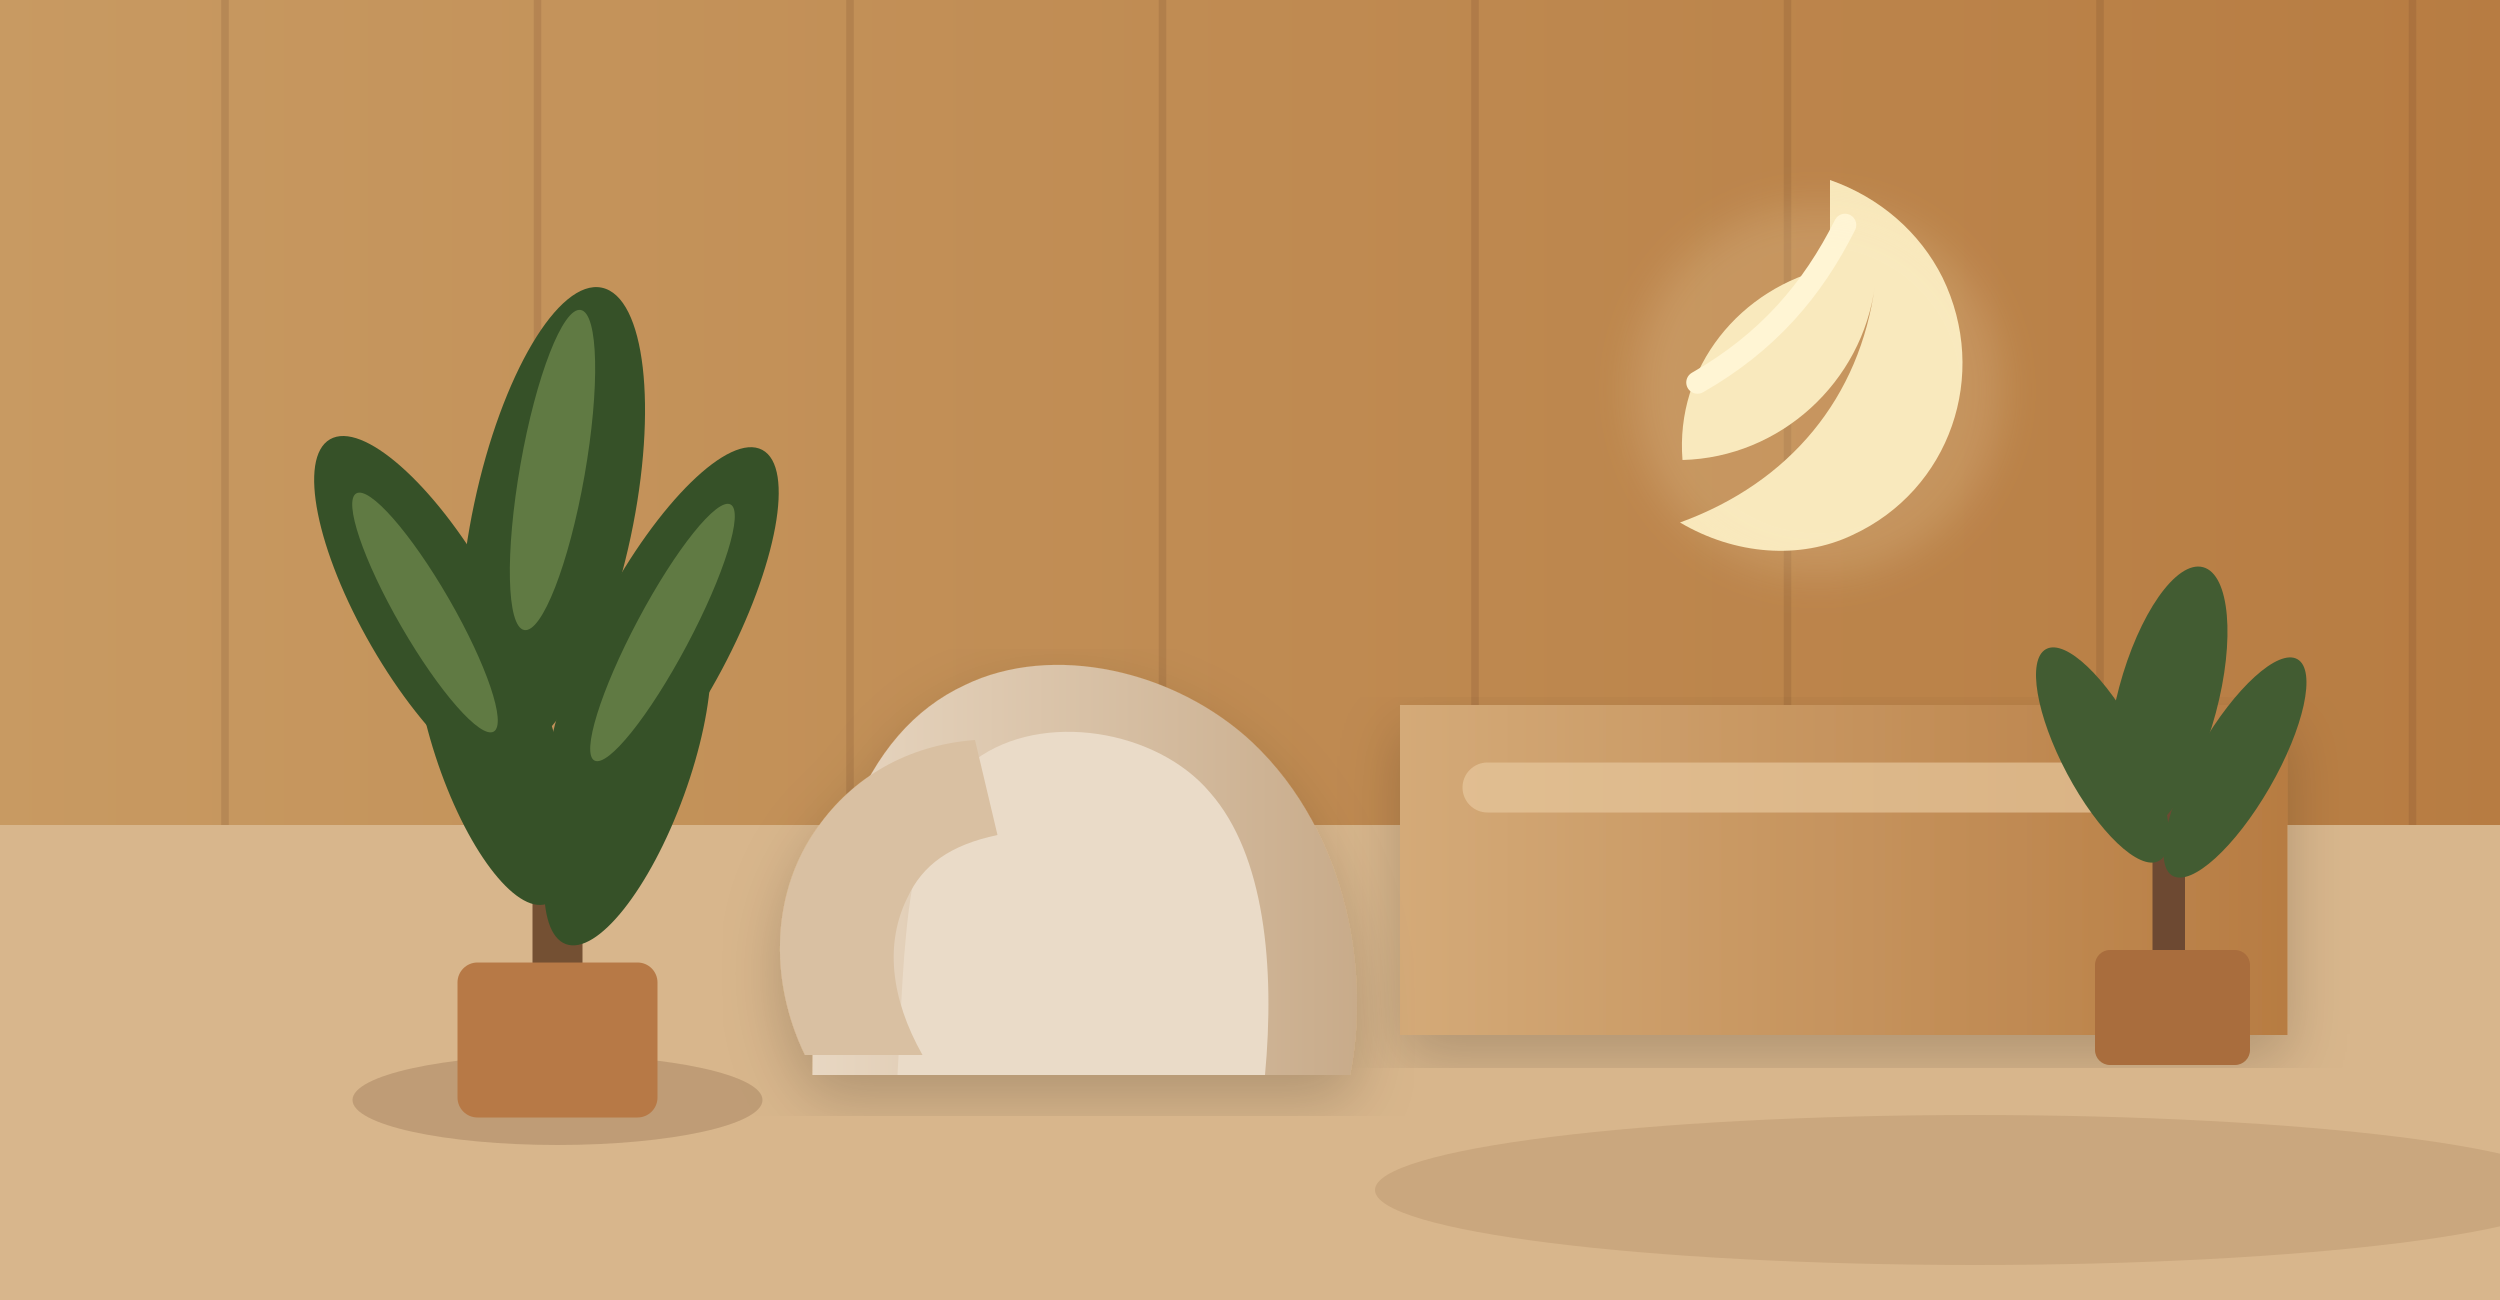
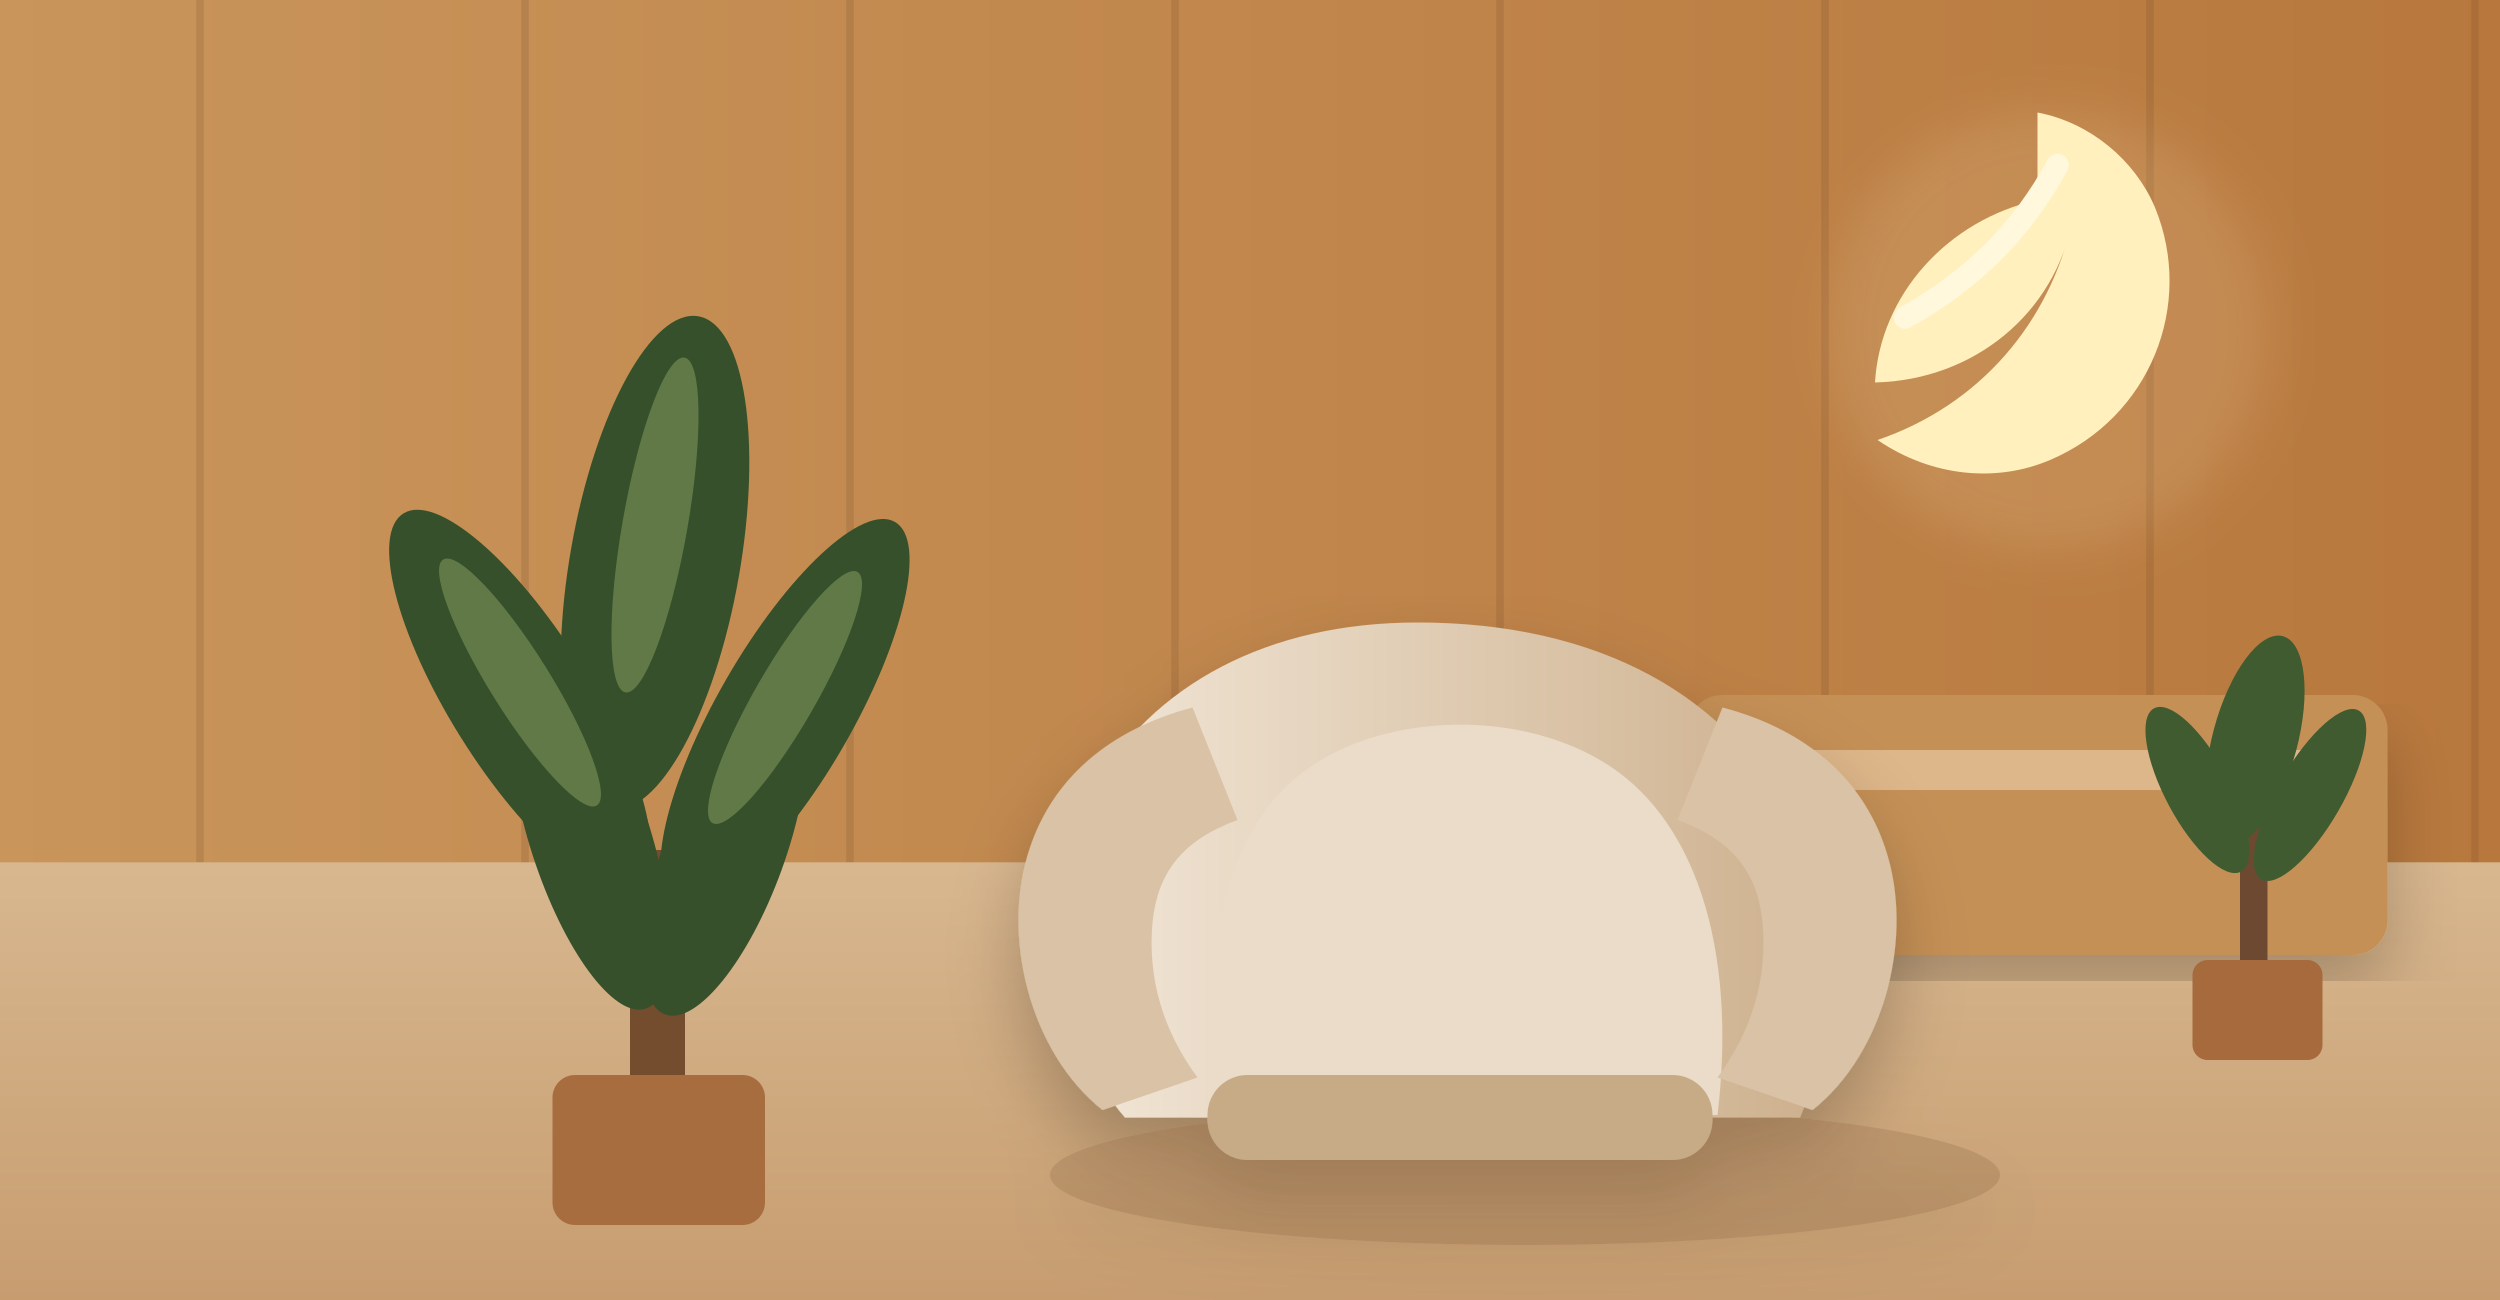
<svg xmlns="http://www.w3.org/2000/svg" viewBox="0 0 1000 520">
  <defs>
    <linearGradient id="wall" x1="0" x2="1">
-       <stop stop-color="#c89a62" />
-       <stop offset="1" stop-color="#b77c42" />
-     </linearGradient>
-     <linearGradient id="desk" x1="0" x2="1">
-       <stop stop-color="#d4aa78" />
-       <stop offset="1" stop-color="#b77c42" />
+       <stop stop-color="#c9955b" />
+       <stop offset="1" stop-color="#b8783d" />
    </linearGradient>
    <linearGradient id="chair" x1="0" x2="1">
-       <stop stop-color="#e8d7c2" />
-       <stop offset="1" stop-color="#c8ab8a" />
+       <stop stop-color="#f2e7d8" />
+       <stop offset="1" stop-color="#cdb08d" />
+     </linearGradient>
+     <linearGradient id="floor" x1="0" x2="0" y1="0" y2="1">
+       <stop stop-color="#d8b78f" />
+       <stop offset="1" stop-color="#c79d70" />
    </linearGradient>
    <filter id="shadow">
-       <feDropShadow dx="0" dy="10" stdDeviation="12" flood-opacity=".18" />
+       <feDropShadow dx="0" dy="14" stdDeviation="14" flood-opacity=".22" />
    </filter>
    <filter id="glow">
-       <feGaussianBlur stdDeviation="8" />
+       <feGaussianBlur stdDeviation="10" />
    </filter>
  </defs>
-   <rect width="1000" height="520" fill="#d6b184" />
-   <rect x="0" width="1000" height="330" fill="url(#wall)" />
+   <rect width="1000" height="520" fill="#d2aa7c" />
+   <rect width="1000" height="345" fill="url(#wall)" />
  <g opacity=".18" stroke="#6f4525" stroke-width="3">
-     <path d="M90 0v330M215 0v330M340 0v330M465 0v330M590 0v330M715 0v330M840 0v330M965 0v330" />
+     <path d="M80 0v345M210 0v345M340 0v345M470 0v345M600 0v345M730 0v345M860 0v345M990 0v345" />
  </g>
-   <rect y="330" width="1000" height="190" fill="#d8b68c" />
-   <ellipse cx="790" cy="476" rx="240" ry="30" fill="#8b633d" opacity=".18" />
+   <rect y="345" width="1000" height="175" fill="url(#floor)" />
+   <g transform="translate(710 42)">
+     <circle cx="110" cy="90" r="88" fill="#fff2c8" opacity=".13" filter="url(#glow)" />
+     <path d="M105 38c-36 8-63 38-65 73 40-1 72-28 79-65-9 41-37 74-78 88 22 15 48 17 69 8 40-17 58-62 42-101-8-19-26-34-47-38z" fill="#fff0bd" />
+     <path d="M113 24c-14 26-34 46-61 61" fill="none" stroke="#fff8dd" stroke-width="9" stroke-linecap="round" />
+   </g>
  <g filter="url(#shadow)">
-     <path d="M560 282h355v132H560z" fill="url(#desk)" rx="18" />
-     <rect x="585" y="305" width="300" height="20" rx="10" fill="#e7c79d" opacity=".7" />
+     <rect x="675" y="278" width="280" height="104" rx="14" fill="#c59056" />
+     <rect x="695" y="300" width="235" height="16" rx="8" fill="#e6c39a" opacity=".75" />
  </g>
-   <g transform="translate(630 62)">
-     <path d="M102 45c-36 8-62 40-59 77 39-1 72-31 77-70-6 45-34 79-78 95 22 13 48 15 69 5 39-18 55-64 36-103-9-18-25-32-45-39z" fill="#f8e7ba" />
-     <path d="M108 28c-13 26-31 47-59 63" fill="none" stroke="#fff5d5" stroke-width="9" stroke-linecap="round" />
-     <circle cx="97" cy="94" r="74" fill="#fff3cf" opacity=".16" filter="url(#glow)" />
+   <g transform="translate(130 115)">
+     <rect x="122" y="225" width="22" height="125" rx="7" fill="#744d2e" />
+     <g fill="#35502a">
+       <ellipse cx="132" cy="110" rx="34" ry="100" transform="rotate(10 132 110)" />
+       <ellipse cx="78" cy="165" rx="28" ry="88" transform="rotate(-32 78 165)" />
+       <ellipse cx="184" cy="170" rx="27" ry="88" transform="rotate(30 184 170)" />
+       <ellipse cx="106" cy="220" rx="24" ry="72" transform="rotate(-18 106 220)" />
+       <ellipse cx="160" cy="225" rx="24" ry="70" transform="rotate(20 160 225)" />
+     </g>
+     <g fill="#607947">
+       <ellipse cx="132" cy="95" rx="13" ry="68" transform="rotate(10 132 95)" />
+       <ellipse cx="78" cy="158" rx="12" ry="58" transform="rotate(-32 78 158)" />
+       <ellipse cx="184" cy="164" rx="12" ry="58" transform="rotate(30 184 164)" />
+     </g>
+     <rect x="91" y="315" width="85" height="60" rx="9" fill="#a86d3f" />
  </g>
-   <g transform="translate(285 214)" filter="url(#shadow)">
-     <path d="M40 216c0-85 20-137 61-156 35-17 84-6 115 23 39 37 47 94 39 133z" fill="url(#chair)" />
-     <path d="M74 216c3-51 2-105 31-126 27-20 73-12 94 13 22 25 26 70 22 113z" fill="#eadbc8" />
-     <path d="M37 208c-15-31-13-66 5-91 14-20 36-33 63-35l9 38c-19 4-30 12-36 25-9 18-7 40 6 63z" fill="#d9c0a2" />
+   <g transform="translate(380 205)" filter="url(#shadow)">
+     <ellipse cx="230" cy="265" rx="190" ry="28" fill="#6f492d" opacity=".18" />
+     <path d="M70 242c-28-32-36-92-13-131 24-42 70-67 130-67 72 0 126 29 151 82 17 36 17 79 2 116z" fill="url(#chair)" />
+     <path d="M106 241c-6-60 2-112 35-137 30-23 83-26 119-5 38 22 55 75 47 142z" fill="#eadcc9" />
+     <path d="M61 239c-29-23-41-70-29-105 9-27 31-47 65-56l18 45c-22 8-32 21-34 41-2 22 4 43 18 62z" fill="#d9c2a5" />
+     <path d="M345 239c29-23 41-70 29-105-9-27-31-47-65-56l-18 45c22 8 32 21 34 41 2 22-4 43-18 62z" fill="#d9c2a5" />
+     <rect x="103" y="225" width="202" height="34" rx="16" fill="#c7aa86" />
  </g>
-   <g transform="translate(95 90)">
-     <rect x="118" y="210" width="20" height="140" rx="8" fill="#745033" />
-     <ellipse cx="128" cy="350" rx="82" ry="18" fill="#745033" opacity=".25" />
-     <g fill="#365128">
-       <ellipse cx="126" cy="118" rx="32" ry="95" transform="rotate(12 126 118)" />
-       <ellipse cx="77" cy="155" rx="27" ry="80" transform="rotate(-30 77 155)" />
-       <ellipse cx="170" cy="165" rx="27" ry="85" transform="rotate(28 170 165)" />
-       <ellipse cx="102" cy="205" rx="24" ry="70" transform="rotate(-18 102 205)" />
-       <ellipse cx="156" cy="220" rx="24" ry="72" transform="rotate(20 156 220)" />
+   <g transform="translate(865 258)">
+     <rect x="31" y="66" width="11" height="72" rx="5" fill="#6d4932" />
+     <g fill="#415b31">
+       <ellipse cx="37" cy="38" rx="17" ry="43" transform="rotate(15 37 38)" />
+       <ellipse cx="14" cy="58" rx="13" ry="37" transform="rotate(-28 14 58)" />
+       <ellipse cx="59" cy="60" rx="13" ry="39" transform="rotate(30 59 60)" />
    </g>
-     <g fill="#607a43">
-       <ellipse cx="126" cy="98" rx="13" ry="65" transform="rotate(10 126 98)" />
-       <ellipse cx="75" cy="155" rx="11" ry="55" transform="rotate(-30 75 155)" />
-       <ellipse cx="170" cy="163" rx="11" ry="58" transform="rotate(28 170 163)" />
-     </g>
-     <rect x="88" y="295" width="80" height="62" rx="8" fill="#b77946" />
+     <rect x="12" y="126" width="52" height="40" rx="6" fill="#a66a3d" />
  </g>
-   <g transform="translate(825 230)">
-     <rect x="36" y="80" width="13" height="90" rx="5" fill="#6d4932" />
-     <g fill="#425c32">
-       <ellipse cx="42" cy="50" rx="20" ry="55" transform="rotate(15 42 50)" />
-       <ellipse cx="16" cy="72" rx="16" ry="48" transform="rotate(-28 16 72)" />
-       <ellipse cx="69" cy="77" rx="16" ry="50" transform="rotate(30 69 77)" />
-     </g>
-     <rect x="13" y="150" width="62" height="46" rx="6" fill="#a96d3d" />
-   </g>
-   <rect x="0" y="0" width="1000" height="520" fill="url(#shade)" opacity="0" />
</svg>
